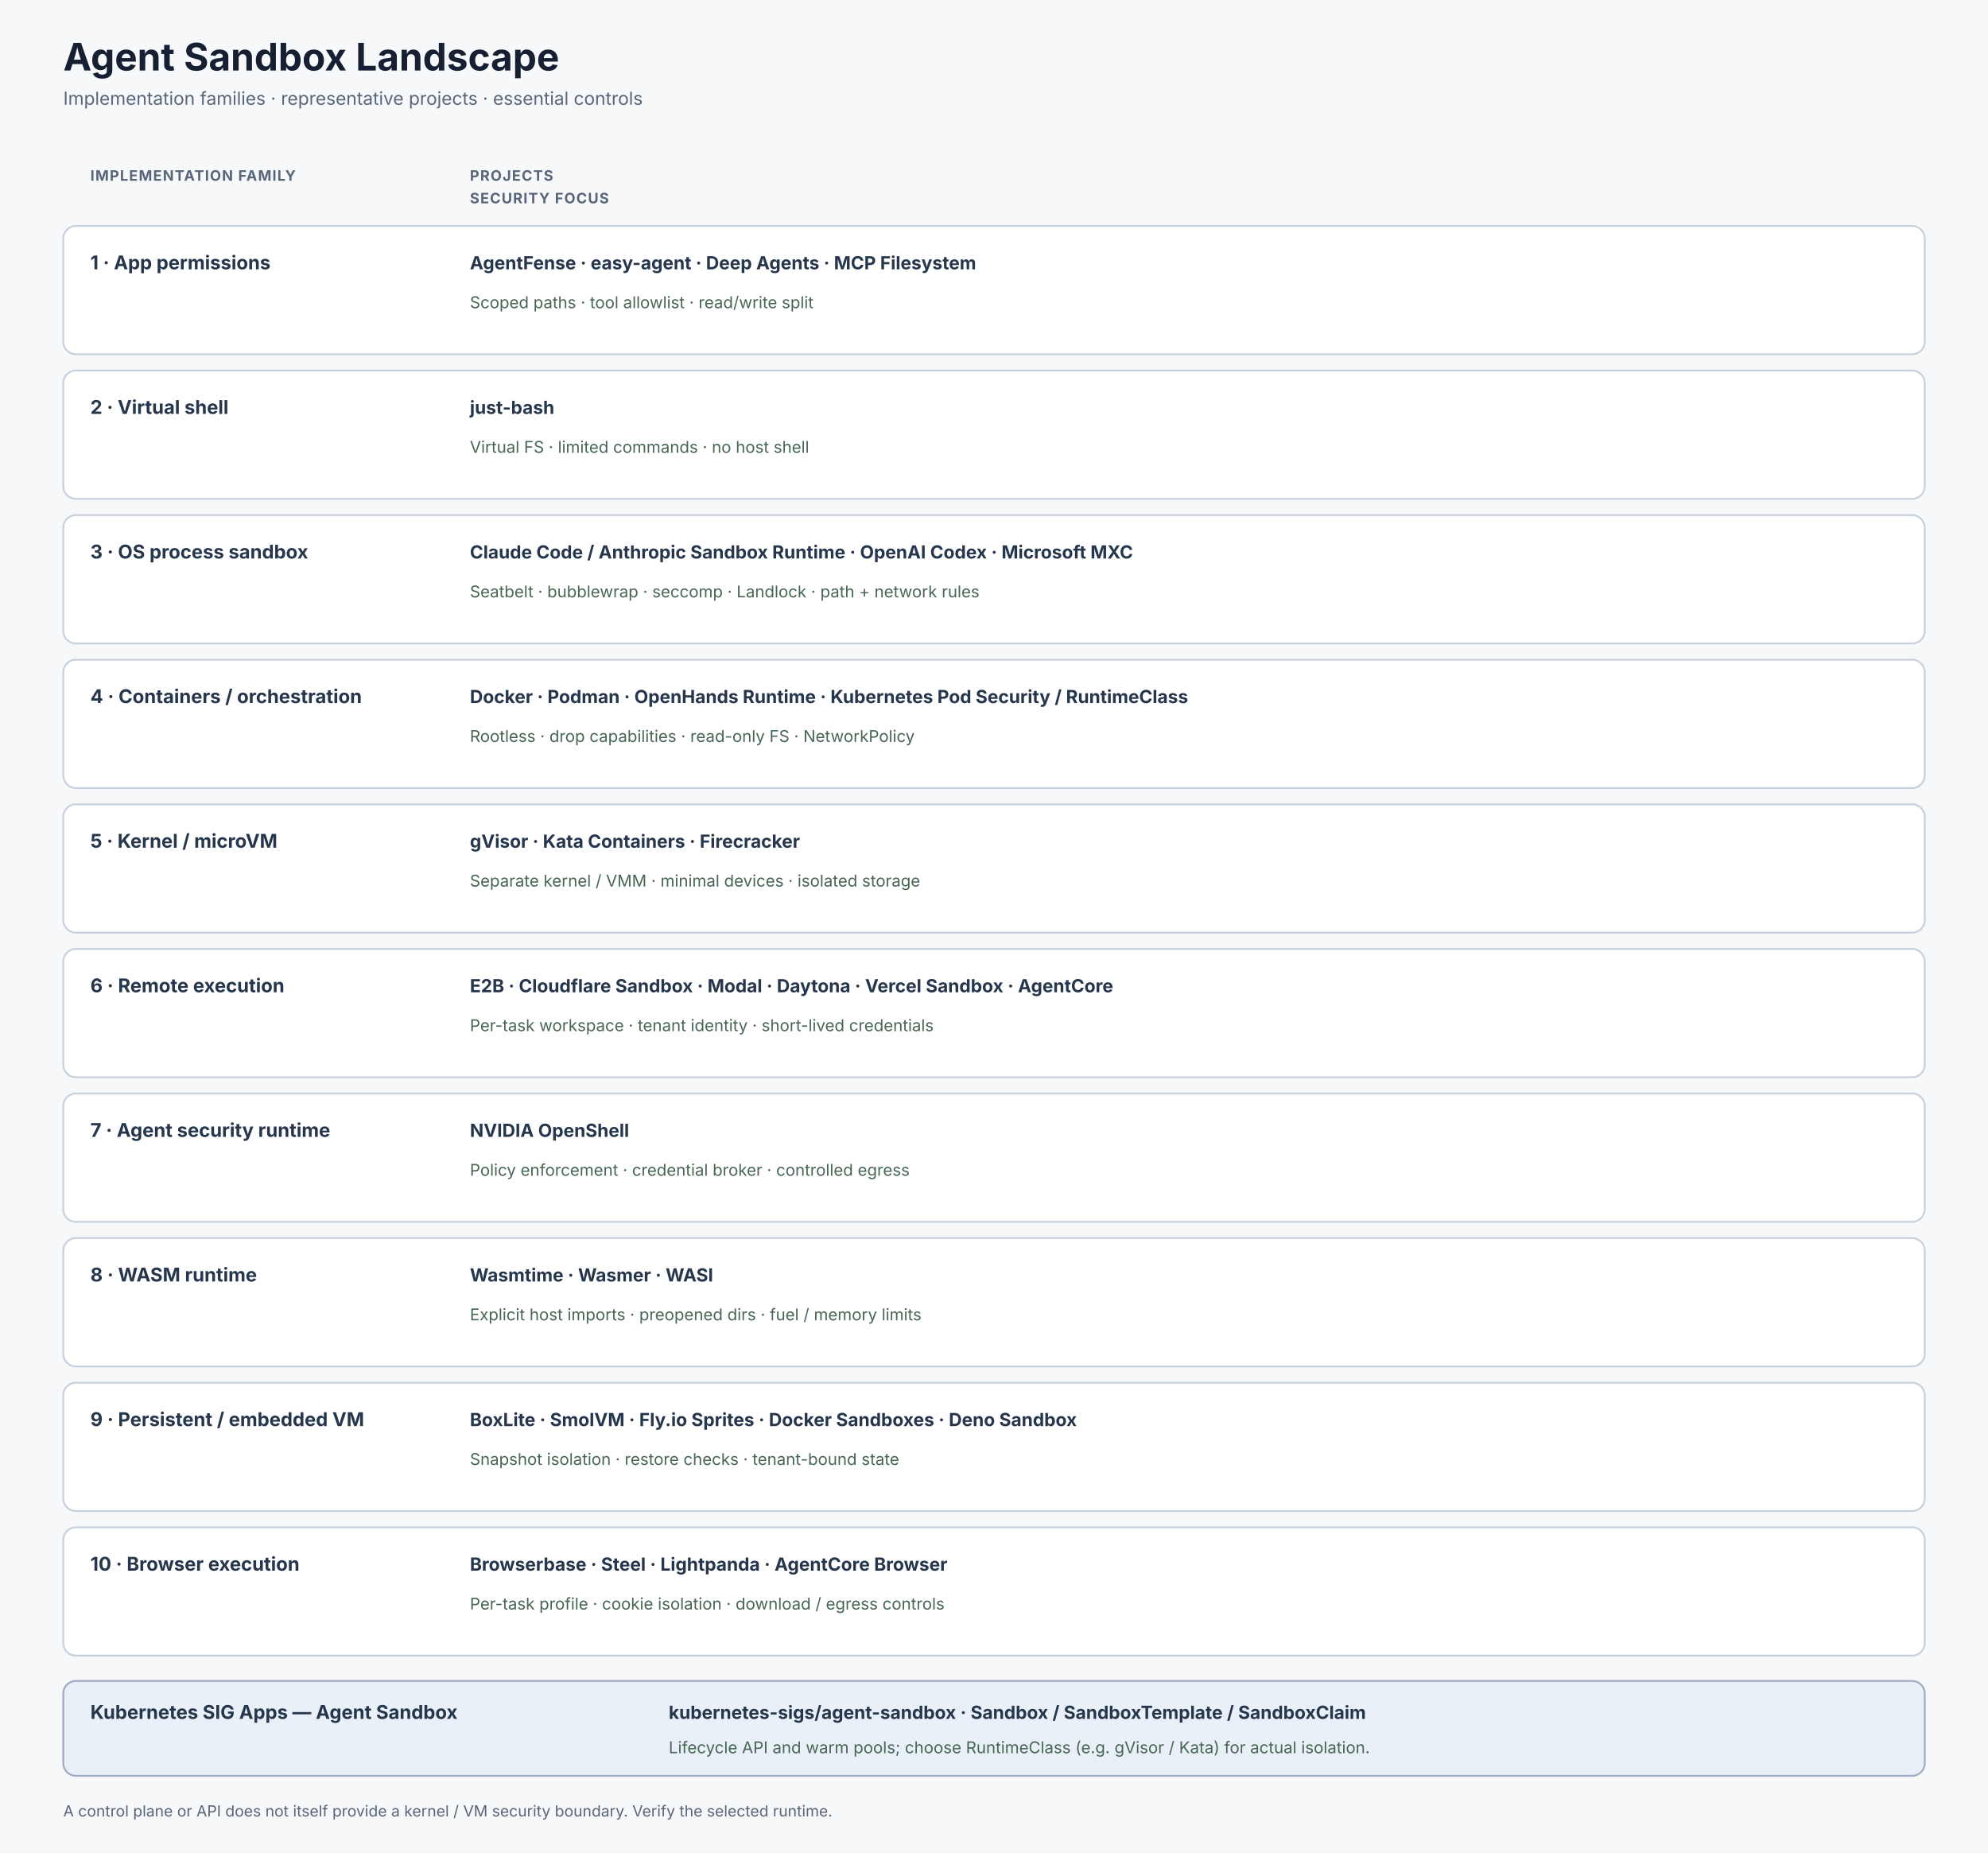
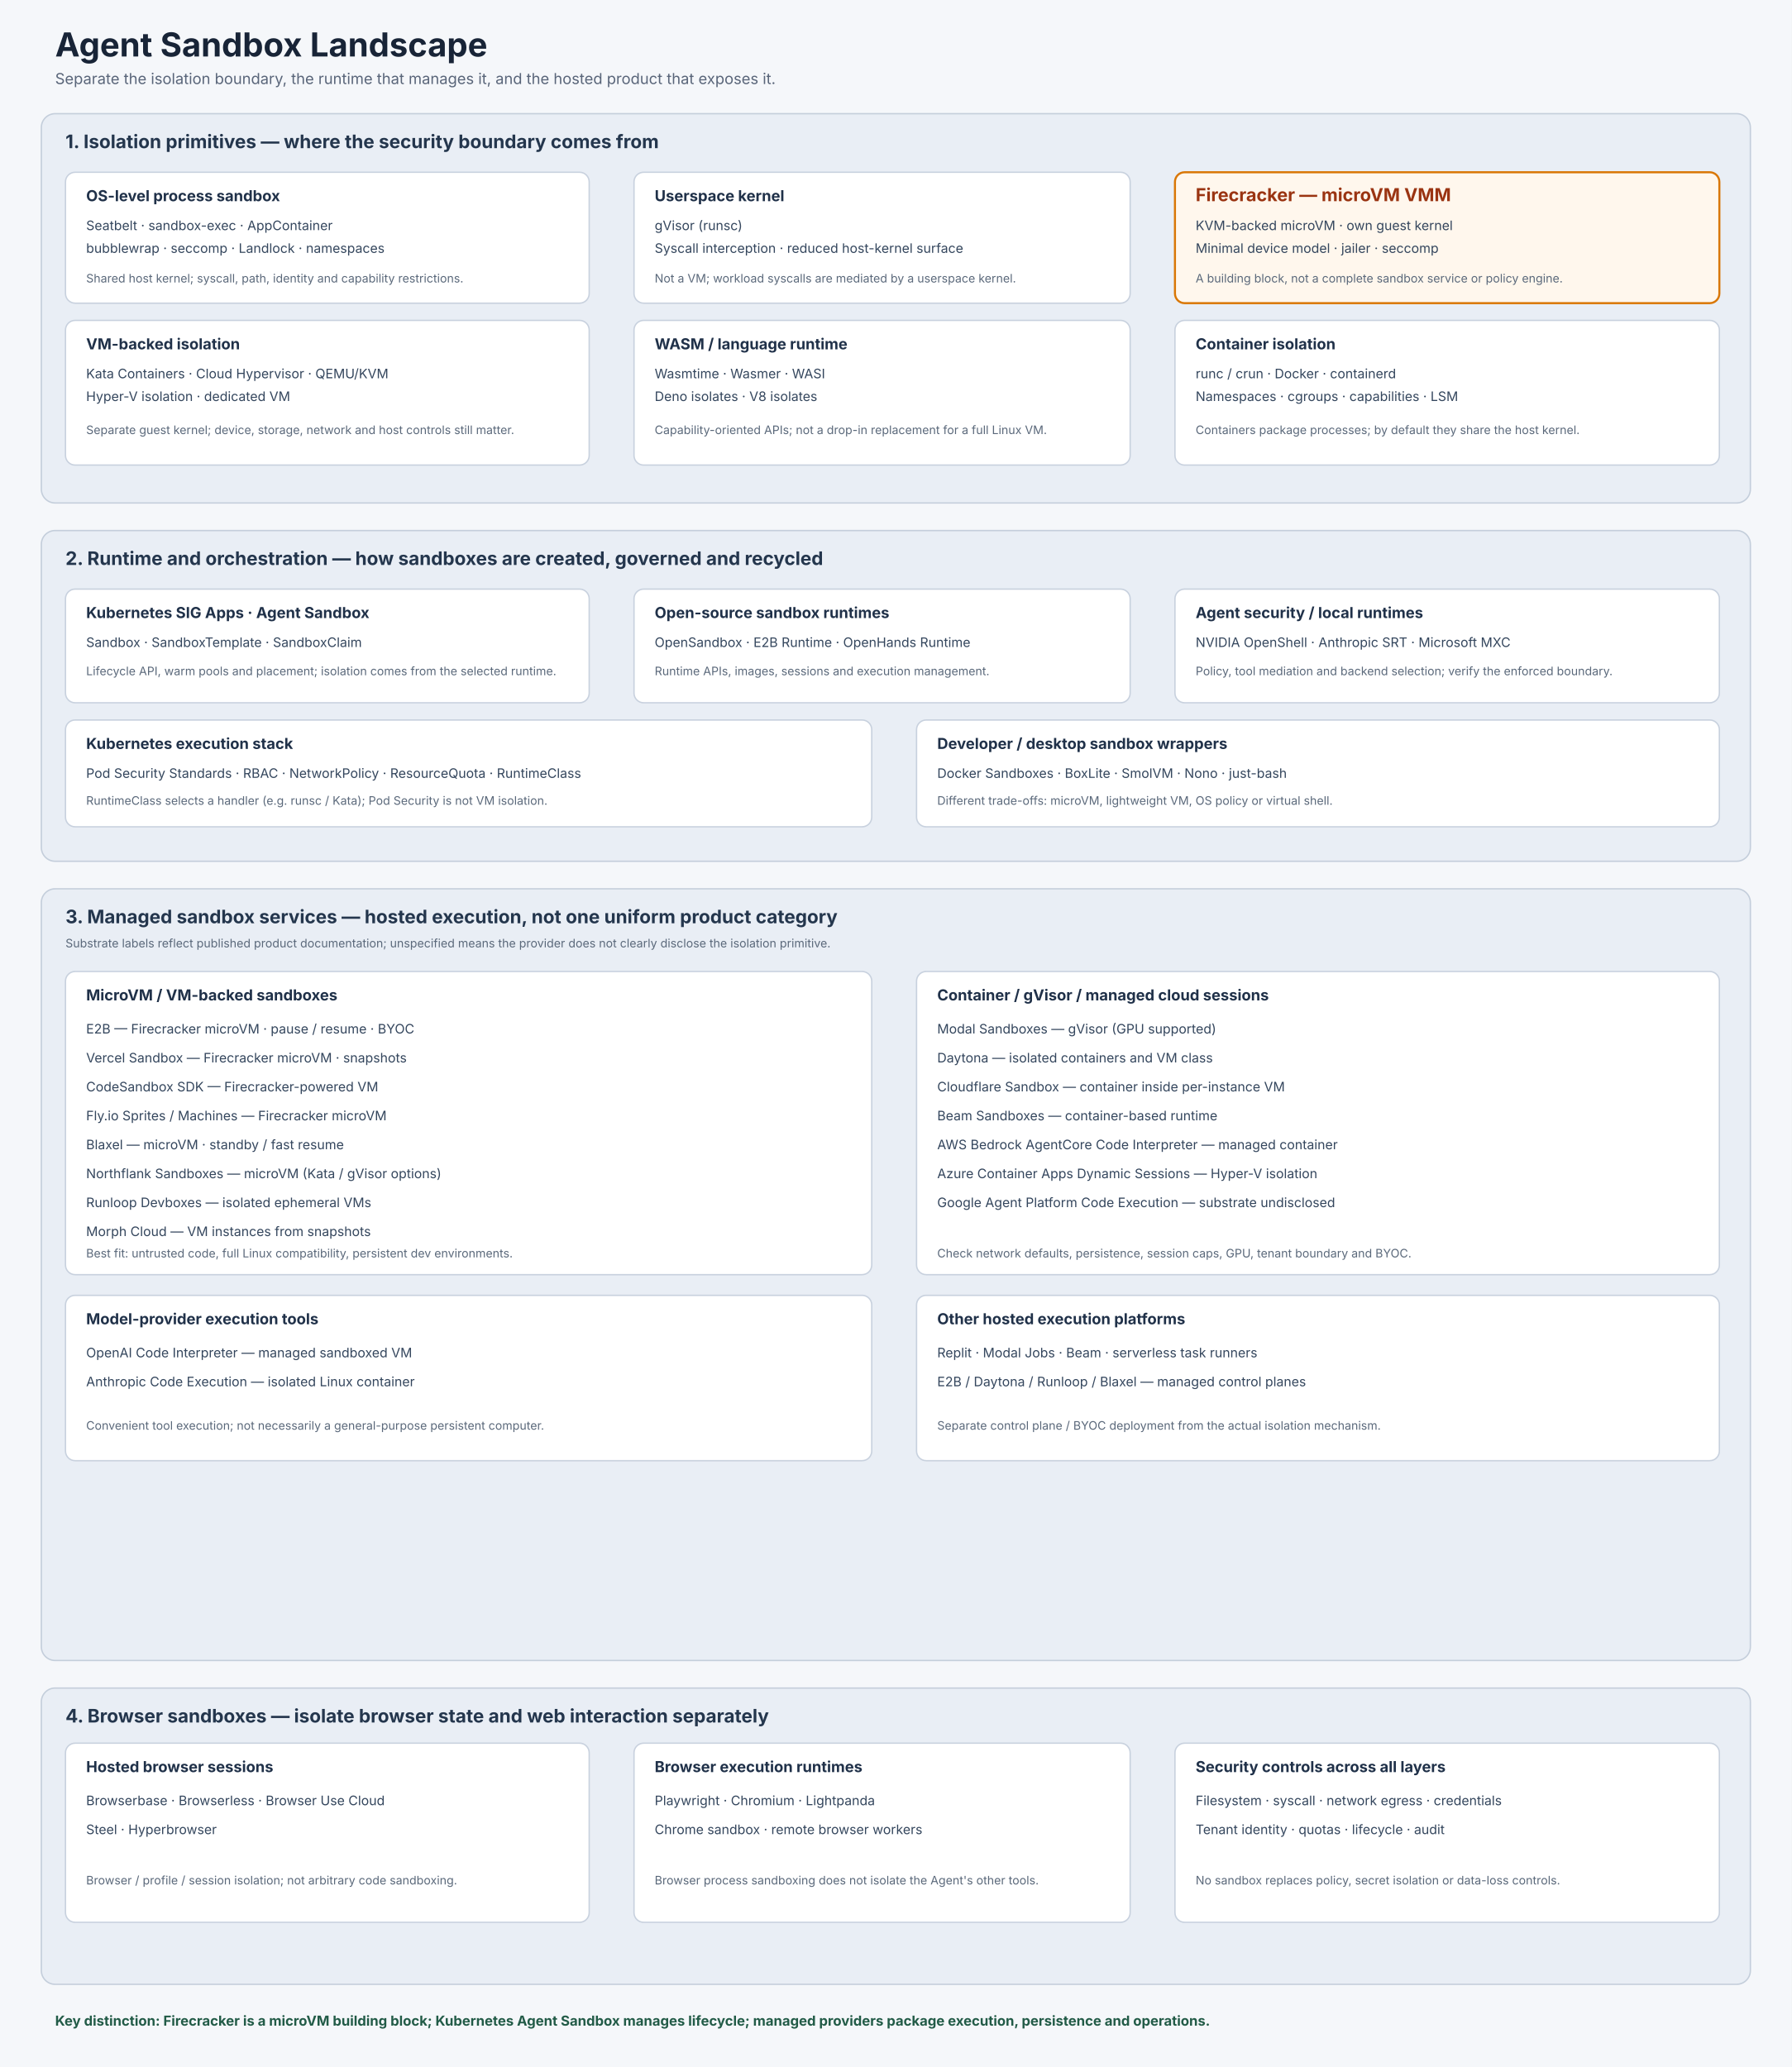
- <svg xmlns="http://www.w3.org/2000/svg" width="2200" height="2050" viewBox="0 0 2200 2050" role="img" aria-labelledby="title desc">
+ <svg xmlns="http://www.w3.org/2000/svg" width="2600" height="3000" viewBox="0 0 2600 3000" role="img" aria-labelledby="title desc">
  <defs>
    <style>
- .bg{fill:#f7f8fa}.title{font:700 42px Inter,Arial,sans-serif;fill:#172033}.sub{font:20px Inter,Arial,sans-serif;fill:#596579}
- .head{font:700 16px Inter,Arial,sans-serif;fill:#596579;letter-spacing:1px}
- .row{fill:#fff;stroke:#c7d0dd;stroke-width:2}.family{font:700 21px Inter,Arial,sans-serif;fill:#26364c}
- .projects{font:700 20px Inter,Arial,sans-serif;fill:#26364c}.guard{font:18px Inter,Arial,sans-serif;fill:#476653}
- .note{font:17px Inter,Arial,sans-serif;fill:#596579}
+ .bg{fill:#f5f7fa}.title{font:700 48px Inter,Arial,sans-serif;fill:#182437}.sub{font:22px Inter,Arial,sans-serif;fill:#596579}
+ .band{fill:#e9eef5;stroke:#c4cedb;stroke-width:2}.bandtitle{font:700 27px Inter,Arial,sans-serif;fill:#24364d}
+ .card{fill:#fff;stroke:#c8d1de;stroke-width:2}.cardtitle{font:700 22px Inter,Arial,sans-serif;fill:#203149}.body{font:19px Inter,Arial,sans-serif;fill:#34465d}.small{font:17px Inter,Arial,sans-serif;fill:#5a687a}
+ .emph{font:700 20px Inter,Arial,sans-serif;fill:#225b47}.fire{fill:#fff7ed;stroke:#d97706;stroke-width:3}.firetitle{font:700 26px Inter,Arial,sans-serif;fill:#9a3412}
+ .line{stroke:#8a98aa;stroke-width:2;fill:none}.dash{stroke:#8a98aa;stroke-width:2;stroke-dasharray:7 7;fill:none}
</style>
  </defs>
-   <rect class="bg" width="2200" height="2050" />
-   <text class="title" x="70" y="78">Agent Sandbox Landscape</text>
-   <text class="sub" x="70" y="116">Implementation families · representative projects · essential controls</text>
-   <text class="head" x="100" y="200">IMPLEMENTATION FAMILY</text>
-   <text class="head" x="520" y="200">PROJECTS</text>
-   <text class="head" x="520" y="225">SECURITY FOCUS</text>
-   <rect class="row" x="70" y="250" width="2060" height="142" rx="14" />
-   <text class="family" x="100" y="298">1 · App permissions</text>
-   <text class="projects" x="520" y="298">AgentFense · easy-agent · Deep Agents · MCP Filesystem</text>
-   <text class="guard" x="520" y="341">Scoped paths · tool allowlist · read/write split</text>
-   <rect class="row" x="70" y="410" width="2060" height="142" rx="14" />
-   <text class="family" x="100" y="458">2 · Virtual shell</text>
-   <text class="projects" x="520" y="458">just-bash</text>
-   <text class="guard" x="520" y="501">Virtual FS · limited commands · no host shell</text>
-   <rect class="row" x="70" y="570" width="2060" height="142" rx="14" />
-   <text class="family" x="100" y="618">3 · OS process sandbox</text>
-   <text class="projects" x="520" y="618">Claude Code / Anthropic Sandbox Runtime · OpenAI Codex · Microsoft MXC</text>
-   <text class="guard" x="520" y="661">Seatbelt · bubblewrap · seccomp · Landlock · path + network rules</text>
-   <rect class="row" x="70" y="730" width="2060" height="142" rx="14" />
-   <text class="family" x="100" y="778">4 · Containers / orchestration</text>
-   <text class="projects" x="520" y="778">Docker · Podman · OpenHands Runtime · Kubernetes Pod Security / RuntimeClass</text>
-   <text class="guard" x="520" y="821">Rootless · drop capabilities · read-only FS · NetworkPolicy</text>
-   <rect class="row" x="70" y="890" width="2060" height="142" rx="14" />
-   <text class="family" x="100" y="938">5 · Kernel / microVM</text>
-   <text class="projects" x="520" y="938">gVisor · Kata Containers · Firecracker</text>
-   <text class="guard" x="520" y="981">Separate kernel / VMM · minimal devices · isolated storage</text>
-   <rect class="row" x="70" y="1050" width="2060" height="142" rx="14" />
-   <text class="family" x="100" y="1098">6 · Remote execution</text>
-   <text class="projects" x="520" y="1098">E2B · Cloudflare Sandbox · Modal · Daytona · Vercel Sandbox · AgentCore</text>
-   <text class="guard" x="520" y="1141">Per-task workspace · tenant identity · short-lived credentials</text>
-   <rect class="row" x="70" y="1210" width="2060" height="142" rx="14" />
-   <text class="family" x="100" y="1258">7 · Agent security runtime</text>
-   <text class="projects" x="520" y="1258">NVIDIA OpenShell</text>
-   <text class="guard" x="520" y="1301">Policy enforcement · credential broker · controlled egress</text>
-   <rect class="row" x="70" y="1370" width="2060" height="142" rx="14" />
-   <text class="family" x="100" y="1418">8 · WASM runtime</text>
-   <text class="projects" x="520" y="1418">Wasmtime · Wasmer · WASI</text>
-   <text class="guard" x="520" y="1461">Explicit host imports · preopened dirs · fuel / memory limits</text>
-   <rect class="row" x="70" y="1530" width="2060" height="142" rx="14" />
-   <text class="family" x="100" y="1578">9 · Persistent / embedded VM</text>
-   <text class="projects" x="520" y="1578">BoxLite · SmolVM · Fly.io Sprites · Docker Sandboxes · Deno Sandbox</text>
-   <text class="guard" x="520" y="1621">Snapshot isolation · restore checks · tenant-bound state</text>
-   <rect class="row" x="70" y="1690" width="2060" height="142" rx="14" />
-   <text class="family" x="100" y="1738">10 · Browser execution</text>
-   <text class="projects" x="520" y="1738">Browserbase · Steel · Lightpanda · AgentCore Browser</text>
-   <text class="guard" x="520" y="1781">Per-task profile · cookie isolation · download / egress controls</text>
-   <rect x="70" y="1860" width="2060" height="105" rx="14" fill="#eaf0f8" stroke="#9eacc1" stroke-width="2" />
-   <text class="family" x="100" y="1902">Kubernetes SIG Apps — Agent Sandbox</text>
-   <text class="projects" x="740" y="1902">kubernetes-sigs/agent-sandbox · Sandbox / SandboxTemplate / SandboxClaim</text>
-   <text class="guard" x="740" y="1940">Lifecycle API and warm pools; choose RuntimeClass (e.g. gVisor / Kata) for actual isolation.</text>
-   <text class="note" x="70" y="2010">A control plane or API does not itself provide a kernel / VM security boundary. Verify the selected runtime.</text>
+   <rect class="bg" width="2600" height="3000" />
+   <text class="title" x="80" y="82">Agent Sandbox Landscape</text>
+   <text class="sub" x="80" y="122">Separate the isolation boundary, the runtime that manages it, and the hosted product that exposes it.</text>
+   <rect class="band" x="60" y="165" width="2480" height="565" rx="20" />
+   <text class="bandtitle" x="95" y="215">1. Isolation primitives — where the security boundary comes from</text>
+   <rect class="card" x="95" y="250" width="760" height="190" rx="14" />
+   <text class="cardtitle" x="125" y="292">OS-level process sandbox</text>
+   <text class="body" x="125" y="334">Seatbelt · sandbox-exec · AppContainer</text>
+   <text class="body" x="125" y="367">bubblewrap · seccomp · Landlock · namespaces</text>
+   <text class="small" x="125" y="410">Shared host kernel; syscall, path, identity and capability restrictions.</text>
+   <rect class="card" x="920" y="250" width="720" height="190" rx="14" />
+   <text class="cardtitle" x="950" y="292">Userspace kernel</text>
+   <text class="body" x="950" y="334">gVisor (runsc)</text>
+   <text class="body" x="950" y="367">Syscall interception · reduced host-kernel surface</text>
+   <text class="small" x="950" y="410">Not a VM; workload syscalls are mediated by a userspace kernel.</text>
+   <rect class="fire" x="1705" y="250" width="790" height="190" rx="14" />
+   <text class="firetitle" x="1735" y="292">Firecracker — microVM VMM</text>
+   <text class="body" x="1735" y="334">KVM-backed microVM · own guest kernel</text>
+   <text class="body" x="1735" y="367">Minimal device model · jailer · seccomp</text>
+   <text class="small" x="1735" y="410">A building block, not a complete sandbox service or policy engine.</text>
+   <rect class="card" x="95" y="465" width="760" height="210" rx="14" />
+   <text class="cardtitle" x="125" y="507">VM-backed isolation</text>
+   <text class="body" x="125" y="549">Kata Containers · Cloud Hypervisor · QEMU/KVM</text>
+   <text class="body" x="125" y="582">Hyper-V isolation · dedicated VM</text>
+   <text class="small" x="125" y="630">Separate guest kernel; device, storage, network and host controls still matter.</text>
+   <rect class="card" x="920" y="465" width="720" height="210" rx="14" />
+   <text class="cardtitle" x="950" y="507">WASM / language runtime</text>
+   <text class="body" x="950" y="549">Wasmtime · Wasmer · WASI</text>
+   <text class="body" x="950" y="582">Deno isolates · V8 isolates</text>
+   <text class="small" x="950" y="630">Capability-oriented APIs; not a drop-in replacement for a full Linux VM.</text>
+   <rect class="card" x="1705" y="465" width="790" height="210" rx="14" />
+   <text class="cardtitle" x="1735" y="507">Container isolation</text>
+   <text class="body" x="1735" y="549">runc / crun · Docker · containerd</text>
+   <text class="body" x="1735" y="582">Namespaces · cgroups · capabilities · LSM</text>
+   <text class="small" x="1735" y="630">Containers package processes; by default they share the host kernel.</text>
+   <rect class="band" x="60" y="770" width="2480" height="480" rx="20" />
+   <text class="bandtitle" x="95" y="820">2. Runtime and orchestration — how sandboxes are created, governed and recycled</text>
+   <rect class="card" x="95" y="855" width="760" height="165" rx="14" />
+   <text class="cardtitle" x="125" y="897">Kubernetes SIG Apps · Agent Sandbox</text>
+   <text class="body" x="125" y="939">Sandbox · SandboxTemplate · SandboxClaim</text>
+   <text class="small" x="125" y="980">Lifecycle API, warm pools and placement; isolation comes from the selected runtime.</text>
+   <rect class="card" x="920" y="855" width="720" height="165" rx="14" />
+   <text class="cardtitle" x="950" y="897">Open-source sandbox runtimes</text>
+   <text class="body" x="950" y="939">OpenSandbox · E2B Runtime · OpenHands Runtime</text>
+   <text class="small" x="950" y="980">Runtime APIs, images, sessions and execution management.</text>
+   <rect class="card" x="1705" y="855" width="790" height="165" rx="14" />
+   <text class="cardtitle" x="1735" y="897">Agent security / local runtimes</text>
+   <text class="body" x="1735" y="939">NVIDIA OpenShell · Anthropic SRT · Microsoft MXC</text>
+   <text class="small" x="1735" y="980">Policy, tool mediation and backend selection; verify the enforced boundary.</text>
+   <rect class="card" x="95" y="1045" width="1170" height="155" rx="14" />
+   <text class="cardtitle" x="125" y="1087">Kubernetes execution stack</text>
+   <text class="body" x="125" y="1129">Pod Security Standards · RBAC · NetworkPolicy · ResourceQuota · RuntimeClass</text>
+   <text class="small" x="125" y="1168">RuntimeClass selects a handler (e.g. runsc / Kata); Pod Security is not VM isolation.</text>
+   <rect class="card" x="1330" y="1045" width="1165" height="155" rx="14" />
+   <text class="cardtitle" x="1360" y="1087">Developer / desktop sandbox wrappers</text>
+   <text class="body" x="1360" y="1129">Docker Sandboxes · BoxLite · SmolVM · Nono · just-bash</text>
+   <text class="small" x="1360" y="1168">Different trade-offs: microVM, lightweight VM, OS policy or virtual shell.</text>
+   <rect class="band" x="60" y="1290" width="2480" height="1120" rx="20" />
+   <text class="bandtitle" x="95" y="1340">3. Managed sandbox services — hosted execution, not one uniform product category</text>
+   <text class="small" x="95" y="1375">Substrate labels reflect published product documentation; unspecified means the provider does not clearly disclose the isolation primitive.</text>
+   <rect class="card" x="95" y="1410" width="1170" height="440" rx="14" />
+   <text class="cardtitle" x="125" y="1452">MicroVM / VM-backed sandboxes</text>
+   <text class="body" x="125" y="1500">E2B — Firecracker microVM · pause / resume · BYOC</text>
+   <text class="body" x="125" y="1542">Vercel Sandbox — Firecracker microVM · snapshots</text>
+   <text class="body" x="125" y="1584">CodeSandbox SDK — Firecracker-powered VM</text>
+   <text class="body" x="125" y="1626">Fly.io Sprites / Machines — Firecracker microVM</text>
+   <text class="body" x="125" y="1668">Blaxel — microVM · standby / fast resume</text>
+   <text class="body" x="125" y="1710">Northflank Sandboxes — microVM (Kata / gVisor options)</text>
+   <text class="body" x="125" y="1752">Runloop Devboxes — isolated ephemeral VMs</text>
+   <text class="body" x="125" y="1794">Morph Cloud — VM instances from snapshots</text>
+   <text class="small" x="125" y="1825">Best fit: untrusted code, full Linux compatibility, persistent dev environments.</text>
+   <rect class="card" x="1330" y="1410" width="1165" height="440" rx="14" />
+   <text class="cardtitle" x="1360" y="1452">Container / gVisor / managed cloud sessions</text>
+   <text class="body" x="1360" y="1500">Modal Sandboxes — gVisor (GPU supported)</text>
+   <text class="body" x="1360" y="1542">Daytona — isolated containers and VM class</text>
+   <text class="body" x="1360" y="1584">Cloudflare Sandbox — container inside per-instance VM</text>
+   <text class="body" x="1360" y="1626">Beam Sandboxes — container-based runtime</text>
+   <text class="body" x="1360" y="1668">AWS Bedrock AgentCore Code Interpreter — managed container</text>
+   <text class="body" x="1360" y="1710">Azure Container Apps Dynamic Sessions — Hyper-V isolation</text>
+   <text class="body" x="1360" y="1752">Google Agent Platform Code Execution — substrate undisclosed</text>
+   <text class="small" x="1360" y="1825">Check network defaults, persistence, session caps, GPU, tenant boundary and BYOC.</text>
+   <rect class="card" x="95" y="1880" width="1170" height="240" rx="14" />
+   <text class="cardtitle" x="125" y="1922">Model-provider execution tools</text>
+   <text class="body" x="125" y="1970">OpenAI Code Interpreter — managed sandboxed VM</text>
+   <text class="body" x="125" y="2012">Anthropic Code Execution — isolated Linux container</text>
+   <text class="small" x="125" y="2075">Convenient tool execution; not necessarily a general-purpose persistent computer.</text>
+   <rect class="card" x="1330" y="1880" width="1165" height="240" rx="14" />
+   <text class="cardtitle" x="1360" y="1922">Other hosted execution platforms</text>
+   <text class="body" x="1360" y="1970">Replit · Modal Jobs · Beam · serverless task runners</text>
+   <text class="body" x="1360" y="2012">E2B / Daytona / Runloop / Blaxel — managed control planes</text>
+   <text class="small" x="1360" y="2075">Separate control plane / BYOC deployment from the actual isolation mechanism.</text>
+   <rect class="band" x="60" y="2450" width="2480" height="430" rx="20" />
+   <text class="bandtitle" x="95" y="2500">4. Browser sandboxes — isolate browser state and web interaction separately</text>
+   <rect class="card" x="95" y="2530" width="760" height="260" rx="14" />
+   <text class="cardtitle" x="125" y="2572">Hosted browser sessions</text>
+   <text class="body" x="125" y="2620">Browserbase · Browserless · Browser Use Cloud</text>
+   <text class="body" x="125" y="2662">Steel · Hyperbrowser</text>
+   <text class="small" x="125" y="2735">Browser / profile / session isolation; not arbitrary code sandboxing.</text>
+   <rect class="card" x="920" y="2530" width="720" height="260" rx="14" />
+   <text class="cardtitle" x="950" y="2572">Browser execution runtimes</text>
+   <text class="body" x="950" y="2620">Playwright · Chromium · Lightpanda</text>
+   <text class="body" x="950" y="2662">Chrome sandbox · remote browser workers</text>
+   <text class="small" x="950" y="2735">Browser process sandboxing does not isolate the Agent's other tools.</text>
+   <rect class="card" x="1705" y="2530" width="790" height="260" rx="14" />
+   <text class="cardtitle" x="1735" y="2572">Security controls across all layers</text>
+   <text class="body" x="1735" y="2620">Filesystem · syscall · network egress · credentials</text>
+   <text class="body" x="1735" y="2662">Tenant identity · quotas · lifecycle · audit</text>
+   <text class="small" x="1735" y="2735">No sandbox replaces policy, secret isolation or data-loss controls.</text>
+   <text class="emph" x="80" y="2940">Key distinction: Firecracker is a microVM building block; Kubernetes Agent Sandbox manages lifecycle; managed providers package execution, persistence and operations.</text>
</svg>
